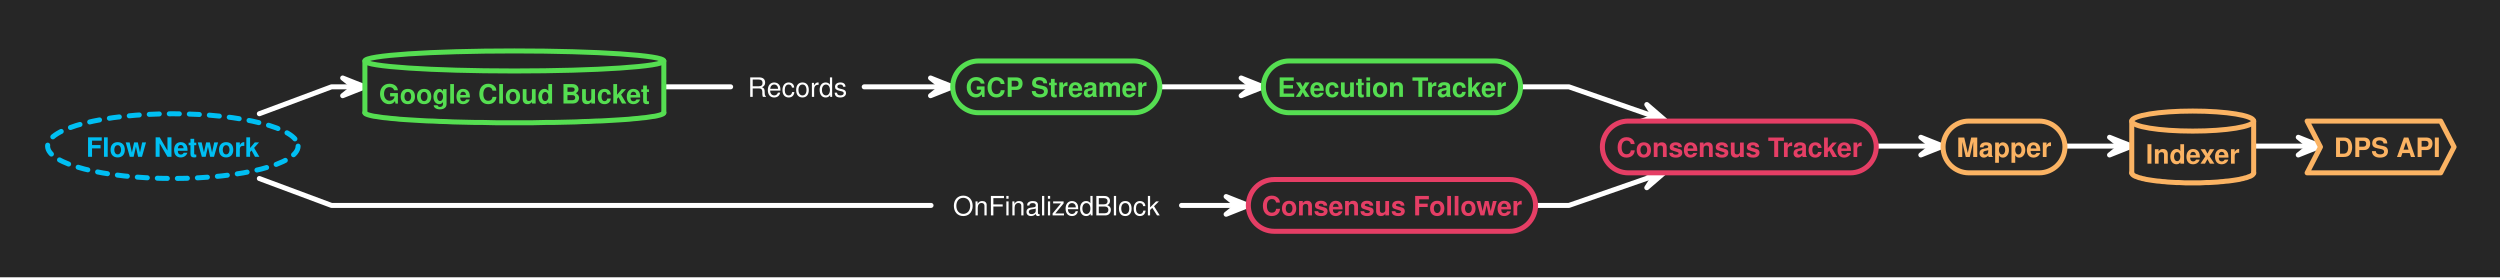
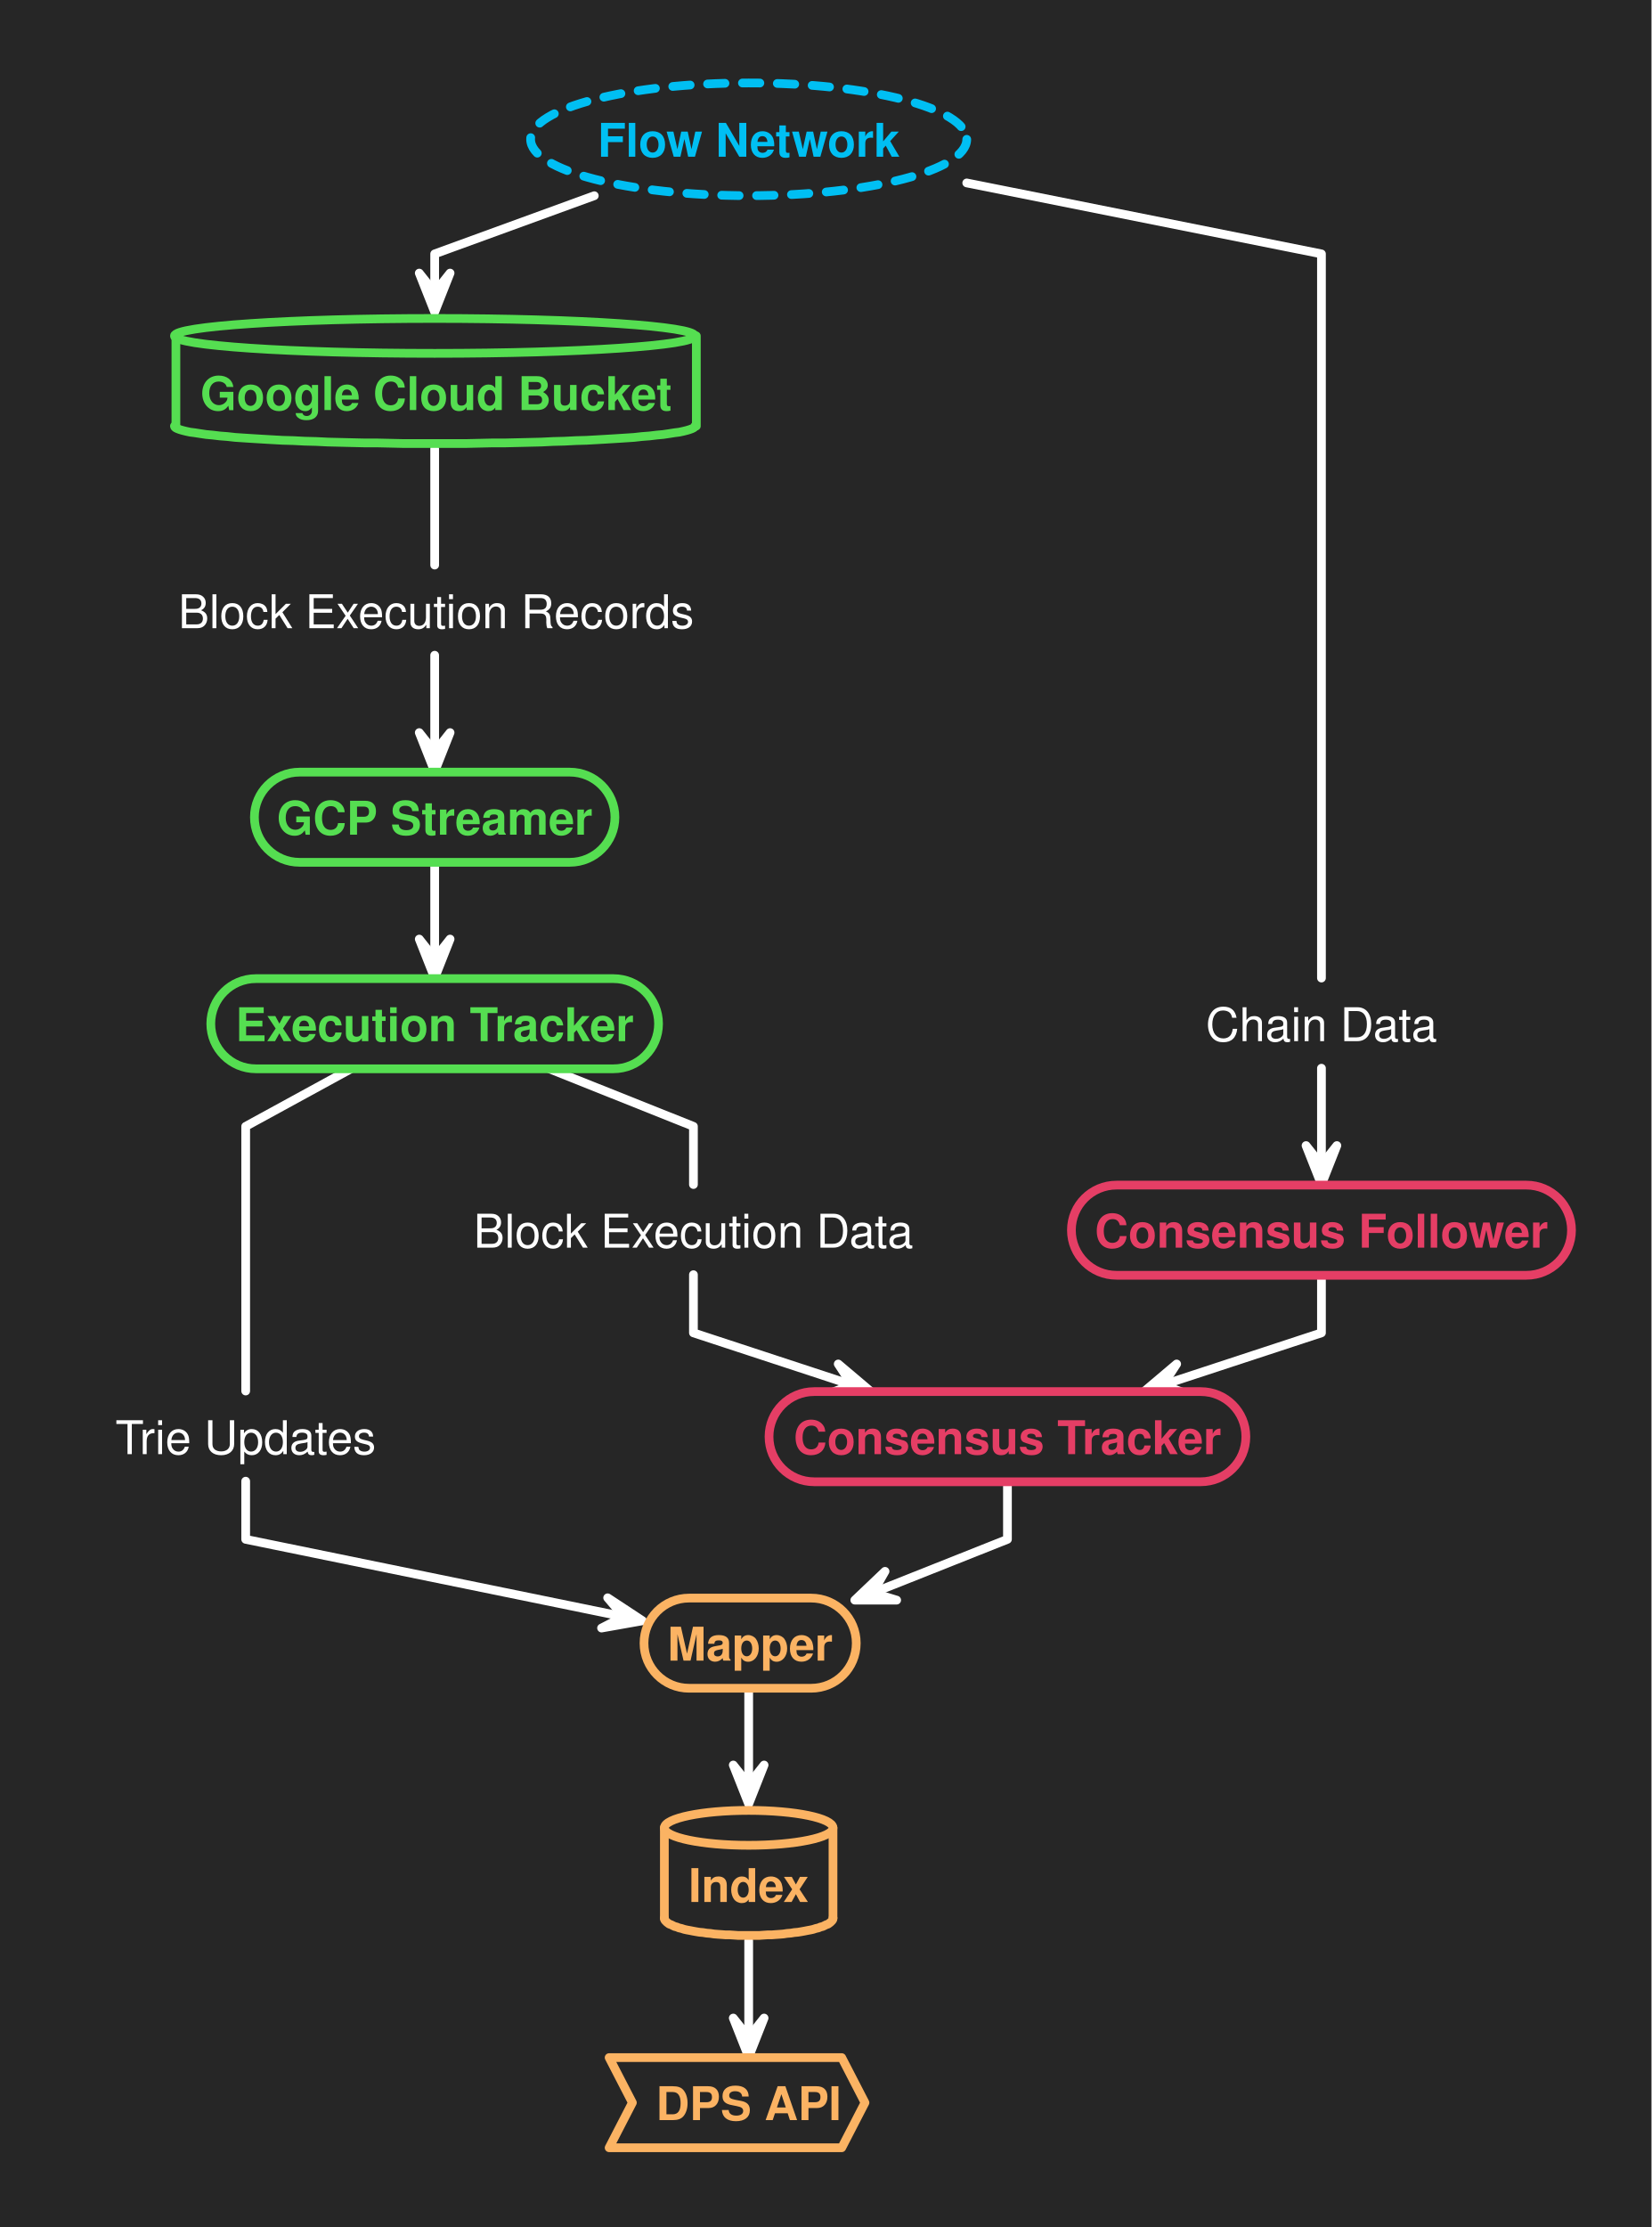
- <svg xmlns="http://www.w3.org/2000/svg" version="1.1" baseProfile="full" width="1497" height="166" viewbox="0 0 1497 166" style="font:bold  12pt Helvetica, Helvetica, sans-serif;;stroke-linejoin:round;stroke-linecap:round">
-   <rect x="0" y="0" height="166" width="1497" style="stroke:none; fill:#262626;" />
-   <path d="M155.3 68.1 L198.5 52 L211.8 52 L211.8 52 " style="stroke:#fff;fill:none;stroke-dasharray:none;stroke-width:3;" />
-   <path d="M205.2 57.3 L211.8 52 L205.2 46.7 L218.5 52 Z" style="stroke:#fff;fill:#fff;stroke-dasharray:none;stroke-width:3;" />
-   <path d="M397.5 52 L417.5 52 L437.5 52 L437.5 52 " style="stroke:#fff;fill:none;stroke-dasharray:none;stroke-width:3;" />
-   <path d="M517.5 52 L537.5 52 L563.8 52 L563.8 52 " style="stroke:#fff;fill:none;stroke-dasharray:none;stroke-width:3;" />
-   <path d="M557.2 57.3 L563.8 52 L557.2 46.7 L570.5 52 Z" style="stroke:#fff;fill:#fff;stroke-dasharray:none;stroke-width:3;" />
-   <path d="M694.5 52 L727.5 52 L749.8 52 L749.8 52 " style="stroke:#fff;fill:none;stroke-dasharray:none;stroke-width:3;" />
-   <path d="M743.2 57.3 L749.8 52 L743.2 46.7 L756.5 52 Z" style="stroke:#fff;fill:#fff;stroke-dasharray:none;stroke-width:3;" />
-   <path d="M910.5 52 L939.5 52 L990.7 69.8 L990.7 69.8 " style="stroke:#fff;fill:none;stroke-dasharray:none;stroke-width:3;" />
-   <path d="M982.6 72.7 L990.7 69.8 L986.1 62.6 L997 72 Z" style="stroke:#fff;fill:#fff;stroke-dasharray:none;stroke-width:3;" />
-   <path d="M155.3 106.9 L198.5 123 L308 123 L308 123 L417.5 123 L417.5 123 L477.5 123 L477.5 123 L537.5 123 L537.5 123 L557.5 123 L557.5 123 " style="stroke:#fff;fill:none;stroke-dasharray:none;stroke-width:3;" />
-   <path d="M707.5 123 L727.5 123 L740.8 123 L740.8 123 " style="stroke:#fff;fill:none;stroke-dasharray:none;stroke-width:3;" />
-   <path d="M734.2 128.3 L740.8 123 L734.2 117.7 L747.5 123 Z" style="stroke:#fff;fill:#fff;stroke-dasharray:none;stroke-width:3;" />
-   <path d="M919.5 123 L939.5 123 L990.7 105.2 L990.7 105.2 " style="stroke:#fff;fill:none;stroke-dasharray:none;stroke-width:3;" />
-   <path d="M986.1 112.4 L990.7 105.2 L982.6 102.3 L997 103 Z" style="stroke:#fff;fill:#fff;stroke-dasharray:none;stroke-width:3;" />
-   <path d="M1123.5 87.5 L1143.5 87.5 L1156.8 87.5 L1156.8 87.5 " style="stroke:#fff;fill:none;stroke-dasharray:none;stroke-width:3;" />
-   <path d="M1150.2 92.8 L1156.8 87.5 L1150.2 82.2 L1163.5 87.5 Z" style="stroke:#fff;fill:#fff;stroke-dasharray:none;stroke-width:3;" />
-   <path d="M1236.5 87.5 L1256.5 87.5 L1269.8 87.5 L1269.8 87.5 " style="stroke:#fff;fill:none;stroke-dasharray:none;stroke-width:3;" />
-   <path d="M1263.2 92.8 L1269.8 87.5 L1263.2 82.2 L1276.5 87.5 Z" style="stroke:#fff;fill:#fff;stroke-dasharray:none;stroke-width:3;" />
-   <path d="M1349.5 87.5 L1369.5 87.5 L1382.8 87.5 L1382.8 87.5 " style="stroke:#fff;fill:none;stroke-dasharray:none;stroke-width:3;" />
-   <path d="M1376.2 92.8 L1382.8 87.5 L1376.2 82.2 L1389.5 87.5 Z" style="stroke:#fff;fill:#fff;stroke-dasharray:none;stroke-width:3;" />
-   <ellipse cx="103.5" cy="87.5" rx="75" ry="19.375" data-name="Flow Network" style="stroke:#00bff3;fill:#262626;stroke-dasharray:6 6;stroke-width:3;" />
-   <text x="103.5" y="93.9" style="fill: #00bff3;font:bold  12pt Helvetica, Helvetica, sans-serif;text-anchor: middle;" data-name="Flow Network">Flow Network</text>
-   <rect x="218.5" y="36.5" height="35" width="179" data-name="Google Cloud Bucket" style="stroke:none; fill:#262626;" />
-   <path d="M218.5 36.5 L218.5 67.5" data-name="Google Cloud Bucket" style="stroke:#55de51;fill:none;stroke-dasharray:none;stroke-width:3;" />
-   <path d="M397.5 36.5 L397.5 67.5" data-name="Google Cloud Bucket" style="stroke:#55de51;fill:none;stroke-dasharray:none;stroke-width:3;" />
-   <ellipse cx="308" cy="36.5" rx="89.5" ry="6" data-name="Google Cloud Bucket" style="stroke:#55de51;fill:#262626;stroke-dasharray:none;stroke-width:3;" />
-   <path d="M397.5 67.5 L397.4 67.8 L397.1 68.1 L396.5 68.4 L395.7 68.7 L394.7 69 L393.5 69.3 L392.1 69.6 L390.5 69.8 L388.6 70.1 L386.6 70.4 L384.4 70.6 L381.9 70.9 L379.3 71.1 L376.6 71.4 L373.6 71.6 L370.5 71.8 L367.2 72 L363.8 72.2 L360.2 72.4 L356.6 72.5 L352.7 72.7 L348.8 72.8 L344.8 73 L340.7 73.1 L336.5 73.2 L332.2 73.3 L327.9 73.3 L323.5 73.4 L319.1 73.5 L314.7 73.5 L310.2 73.5 L305.8 73.5 L301.3 73.5 L296.9 73.5 L292.5 73.4 L288.1 73.3 L283.8 73.3 L279.5 73.2 L275.3 73.1 L271.2 73 L267.2 72.8 L263.2 72.7 L259.4 72.5 L255.8 72.4 L252.2 72.2 L248.8 72 L245.5 71.8 L242.4 71.6 L239.4 71.4 L236.7 71.1 L234.1 70.9 L231.6 70.6 L229.4 70.4 L227.4 70.1 L225.5 69.8 L223.9 69.6 L222.5 69.3 L221.3 69 L220.3 68.7 L219.5 68.4 L218.9 68.1 L218.6 67.8 L218.5 67.5" data-name="Google Cloud Bucket" style="stroke:#55de51;fill:#262626;stroke-dasharray:none;stroke-width:3;" />
-   <text x="308" y="62" style="fill: #55de51;font:bold  12pt Helvetica, Helvetica, sans-serif;text-anchor: middle;" data-name="Google Cloud Bucket">Google Cloud Bucket</text>
-   <rect x="1276.5" y="72.5" height="35" width="73" data-name="Indexer" style="stroke:none; fill:#262626;" />
-   <path d="M1276.5 72.5 L1276.5 103.5" data-name="Indexer" style="stroke:#fbb363;fill:none;stroke-dasharray:none;stroke-width:3;" />
-   <path d="M1349.5 72.5 L1349.5 103.5" data-name="Indexer" style="stroke:#fbb363;fill:none;stroke-dasharray:none;stroke-width:3;" />
-   <ellipse cx="1313" cy="72.5" rx="36.5" ry="6" data-name="Indexer" style="stroke:#fbb363;fill:#262626;stroke-dasharray:none;stroke-width:3;" />
-   <path d="M1349.5 103.5 L1349.5 103.8 L1349.3 104.1 L1349.1 104.4 L1348.8 104.7 L1348.4 105 L1347.9 105.3 L1347.3 105.6 L1346.6 105.8 L1345.9 106.1 L1345.1 106.4 L1344.1 106.6 L1343.2 106.9 L1342.1 107.1 L1341 107.4 L1339.8 107.6 L1338.5 107.8 L1337.2 108 L1335.8 108.2 L1334.3 108.4 L1332.8 108.5 L1331.2 108.7 L1329.7 108.8 L1328 109 L1326.3 109.1 L1324.6 109.2 L1322.9 109.3 L1321.1 109.3 L1319.3 109.4 L1317.5 109.5 L1315.7 109.5 L1313.9 109.5 L1312.1 109.5 L1310.3 109.5 L1308.5 109.5 L1306.7 109.4 L1304.9 109.3 L1303.1 109.3 L1301.4 109.2 L1299.7 109.1 L1298 109 L1296.3 108.8 L1294.7 108.7 L1293.2 108.5 L1291.7 108.4 L1290.2 108.2 L1288.8 108 L1287.5 107.8 L1286.2 107.6 L1285 107.4 L1283.9 107.1 L1282.8 106.9 L1281.9 106.6 L1280.9 106.4 L1280.1 106.1 L1279.4 105.8 L1278.7 105.6 L1278.1 105.3 L1277.6 105 L1277.2 104.7 L1276.9 104.4 L1276.7 104.1 L1276.5 103.8 L1276.5 103.5" data-name="Indexer" style="stroke:#fbb363;fill:#262626;stroke-dasharray:none;stroke-width:3;" />
-   <text x="1313" y="98" style="fill: #fbb363;font:bold  12pt Helvetica, Helvetica, sans-serif;text-anchor: middle;" data-name="Indexer">Indexer</text>
-   <rect x="570.5" y="36.5" rx="15.5" ry="15.5" height="31" width="124" data-name="GCP Streamer" style="stroke:#55de51;fill:#262626;stroke-dasharray:none;stroke-width:3;" />
-   <text x="632.5" y="58" style="fill: #55de51;font:bold  12pt Helvetica, Helvetica, sans-serif;text-anchor: middle;" data-name="GCP Streamer">GCP Streamer</text>
-   <rect x="756.5" y="36.5" rx="15.5" ry="15.5" height="31" width="154" data-name="Execution Tracker" style="stroke:#55de51;fill:#262626;stroke-dasharray:none;stroke-width:3;" />
-   <text x="833.5" y="58" style="fill: #55de51;font:bold  12pt Helvetica, Helvetica, sans-serif;text-anchor: middle;" data-name="Execution Tracker">Execution Tracker</text>
-   <rect x="747.5" y="107.5" rx="15.5" ry="15.5" height="31" width="172" data-name="Consensus Follower" style="stroke:#e53e65;fill:#262626;stroke-dasharray:none;stroke-width:3;" />
-   <text x="833.5" y="129" style="fill: #e53e65;font:bold  12pt Helvetica, Helvetica, sans-serif;text-anchor: middle;" data-name="Consensus Follower">Consensus Follower</text>
-   <rect x="959.5" y="72.5" rx="15.5" ry="15.5" height="31" width="164" data-name="Consensus Tracker" style="stroke:#e53e65;fill:#262626;stroke-dasharray:none;stroke-width:3;" />
-   <text x="1041.5" y="94" style="fill: #e53e65;font:bold  12pt Helvetica, Helvetica, sans-serif;text-anchor: middle;" data-name="Consensus Tracker">Consensus Tracker</text>
-   <rect x="1163.5" y="72.5" rx="15.5" ry="15.5" height="31" width="73" data-name="Mapper" style="stroke:#fbb363;fill:#262626;stroke-dasharray:none;stroke-width:3;" />
-   <text x="1200" y="94" style="fill: #fbb363;font:bold  12pt Helvetica, Helvetica, sans-serif;text-anchor: middle;" data-name="Mapper">Mapper</text>
-   <path d="M1381.5 72.5 L1461.5 72.5 L1469.5 88 L1461.5 103.5 L1381.5 103.5 L1389.5 88 Z" data-name="DPS API" style="stroke:#fbb363;fill:#262626;stroke-dasharray:none;stroke-width:3;" />
-   <text x="1429.5" y="94" style="fill: #fbb363;font:bold  12pt Helvetica, Helvetica, sans-serif;text-anchor: middle;" data-name="DPS API">DPS API</text>
-   <text x="477.5" y="58" style="fill: #fff;font:normal  12pt Helvetica, Helvetica, sans-serif;text-anchor: middle;" data-name="Records">Records</text>
-   <text x="632.5" y="129" style="fill: #fff;font:normal  12pt Helvetica, Helvetica, sans-serif;text-anchor: middle;" data-name="OnFinalizedBlock">OnFinalizedBlock</text>
+ <svg xmlns="http://www.w3.org/2000/svg" version="1.1" baseProfile="full" width="568" height="765.75" viewbox="0 0 568 765.75" style="font:bold  12pt Helvetica, Helvetica, sans-serif;;stroke-linejoin:round;stroke-linecap:round">
+   <rect x="0" y="0" height="765.75" width="568" style="stroke:none; fill:#262626;" />
+   <path d="M204.4 67.3 L149.5 87.3 L149.5 100.6 L149.5 100.6 " style="stroke:#fff;fill:none;stroke-dasharray:none;stroke-width:3;" />
+   <path d="M144.2 93.9 L149.5 100.6 L154.8 93.9 L149.5 107.3 Z" style="stroke:#fff;fill:#fff;stroke-dasharray:none;stroke-width:3;" />
+   <path d="M149.5 154.3 L149.5 174.3 L149.5 194.3 L149.5 194.3 " style="stroke:#fff;fill:none;stroke-dasharray:none;stroke-width:3;" />
+   <path d="M149.5 225.3 L149.5 245.3 L149.5 258.6 L149.5 258.6 " style="stroke:#fff;fill:none;stroke-dasharray:none;stroke-width:3;" />
+   <path d="M144.2 251.9 L149.5 258.6 L154.8 251.9 L149.5 265.3 Z" style="stroke:#fff;fill:#fff;stroke-dasharray:none;stroke-width:3;" />
+   <path d="M149.5 296.3 L149.5 316.3 L149.5 329.6 L149.5 329.6 " style="stroke:#fff;fill:none;stroke-dasharray:none;stroke-width:3;" />
+   <path d="M144.2 322.9 L149.5 329.6 L154.8 322.9 L149.5 336.3 Z" style="stroke:#fff;fill:#fff;stroke-dasharray:none;stroke-width:3;" />
+   <path d="M188.4 367.3 L238.5 387.3 L238.5 407.3 L238.5 407.3 " style="stroke:#fff;fill:none;stroke-dasharray:none;stroke-width:3;" />
+   <path d="M238.5 438.3 L238.5 458.3 L293 476.2 L293 476.2 " style="stroke:#fff;fill:none;stroke-dasharray:none;stroke-width:3;" />
+   <path d="M285 479.2 L293 476.2 L288.3 469 L299.3 478.3 Z" style="stroke:#fff;fill:#fff;stroke-dasharray:none;stroke-width:3;" />
+   <path d="M121.1 367.3 L84.5 387.3 L84.5 422.8 L84.5 422.8 L84.5 458.3 L84.5 458.3 L84.5 478.3 L84.5 478.3 " style="stroke:#fff;fill:none;stroke-dasharray:none;stroke-width:3;" />
+   <path d="M84.5 509.3 L84.5 529.3 L214.5 555.9 L214.5 555.9 " style="stroke:#fff;fill:none;stroke-dasharray:none;stroke-width:3;" />
+   <path d="M206.9 559.8 L214.5 555.9 L209 549.4 L221 557.3 Z" style="stroke:#fff;fill:#fff;stroke-dasharray:none;stroke-width:3;" />
+   <path d="M332.5 62.9 L454.5 87.3 L454.5 130.8 L454.5 130.8 L454.5 174.3 L454.5 174.3 L454.5 209.8 L454.5 209.8 L454.5 245.3 L454.5 245.3 L454.5 280.8 L454.5 280.8 L454.5 316.3 L454.5 316.3 L454.5 336.3 L454.5 336.3 " style="stroke:#fff;fill:none;stroke-dasharray:none;stroke-width:3;" />
+   <path d="M454.5 367.3 L454.5 387.3 L454.5 400.6 L454.5 400.6 " style="stroke:#fff;fill:none;stroke-dasharray:none;stroke-width:3;" />
+   <path d="M449.2 393.9 L454.5 400.6 L459.8 393.9 L454.5 407.3 Z" style="stroke:#fff;fill:#fff;stroke-dasharray:none;stroke-width:3;" />
+   <path d="M454.5 438.3 L454.5 458.3 L400 476.2 L400 476.2 " style="stroke:#fff;fill:none;stroke-dasharray:none;stroke-width:3;" />
+   <path d="M404.7 469 L400 476.2 L408 479.2 L393.7 478.3 Z" style="stroke:#fff;fill:#fff;stroke-dasharray:none;stroke-width:3;" />
+   <path d="M346.5 509.3 L346.5 529.3 L300.2 547.7 L300.2 547.7 " style="stroke:#fff;fill:none;stroke-dasharray:none;stroke-width:3;" />
+   <path d="M304.4 540.3 L300.2 547.7 L308.4 550.2 L294 550.2 Z" style="stroke:#fff;fill:#fff;stroke-dasharray:none;stroke-width:3;" />
+   <path d="M257.5 580.3 L257.5 600.3 L257.5 613.6 L257.5 613.6 " style="stroke:#fff;fill:none;stroke-dasharray:none;stroke-width:3;" />
+   <path d="M252.2 606.9 L257.5 613.6 L262.8 606.9 L257.5 620.3 Z" style="stroke:#fff;fill:#fff;stroke-dasharray:none;stroke-width:3;" />
+   <path d="M257.5 667.3 L257.5 687.3 L257.5 700.6 L257.5 700.6 " style="stroke:#fff;fill:none;stroke-dasharray:none;stroke-width:3;" />
+   <path d="M252.2 693.9 L257.5 700.6 L262.8 693.9 L257.5 707.3 Z" style="stroke:#fff;fill:#fff;stroke-dasharray:none;stroke-width:3;" />
+   <ellipse cx="257.5" cy="47.9" rx="75" ry="19.375" data-name="Flow Network" style="stroke:#00bff3;fill:#262626;stroke-dasharray:6 6;stroke-width:3;" />
+   <text x="257.5" y="53.9" style="fill: #00bff3;font:bold  12pt Helvetica, Helvetica, sans-serif;text-anchor: middle;" data-name="Flow Network">Flow Network</text>
+   <rect x="60.5" y="115.5" height="35" width="179" data-name="Google Cloud Bucket" style="stroke:none; fill:#262626;" />
+   <path d="M60.5 115.5 L60.5 146.5" data-name="Google Cloud Bucket" style="stroke:#55de51;fill:none;stroke-dasharray:none;stroke-width:3;" />
+   <path d="M239.5 115.5 L239.5 146.5" data-name="Google Cloud Bucket" style="stroke:#55de51;fill:none;stroke-dasharray:none;stroke-width:3;" />
+   <ellipse cx="149.5" cy="115.5" rx="89.5" ry="6" data-name="Google Cloud Bucket" style="stroke:#55de51;fill:#262626;stroke-dasharray:none;stroke-width:3;" />
+   <path d="M239 146.5 L238.9 146.8 L238.6 147.1 L238 147.4 L237.2 147.7 L236.2 148 L235 148.3 L233.6 148.6 L232 148.8 L230.1 149.1 L228.1 149.4 L225.9 149.6 L223.4 149.9 L220.8 150.1 L218.1 150.4 L215.1 150.6 L212 150.8 L208.7 151 L205.3 151.2 L201.7 151.4 L198.1 151.5 L194.2 151.7 L190.3 151.8 L186.3 152 L182.2 152.1 L178 152.2 L173.7 152.3 L169.4 152.3 L165 152.4 L160.6 152.5 L156.2 152.5 L151.7 152.5 L147.3 152.5 L142.8 152.5 L138.4 152.5 L134 152.4 L129.6 152.3 L125.3 152.3 L121 152.2 L116.8 152.1 L112.7 152 L108.7 151.8 L104.7 151.7 L100.9 151.5 L97.3 151.4 L93.7 151.2 L90.3 151 L87 150.8 L83.9 150.6 L80.9 150.4 L78.2 150.1 L75.6 149.9 L73.1 149.6 L70.9 149.4 L68.9 149.1 L67 148.8 L65.4 148.6 L64 148.3 L62.8 148 L61.8 147.7 L61 147.4 L60.4 147.1 L60.1 146.8 L60 146.5" data-name="Google Cloud Bucket" style="stroke:#55de51;fill:#262626;stroke-dasharray:none;stroke-width:3;" />
+   <text x="150" y="141" style="fill: #55de51;font:bold  12pt Helvetica, Helvetica, sans-serif;text-anchor: middle;" data-name="Google Cloud Bucket">Google Cloud Bucket</text>
+   <rect x="228.5" y="628.5" height="35" width="58" data-name="Index" style="stroke:none; fill:#262626;" />
+   <path d="M228.5 628.5 L228.5 659.5" data-name="Index" style="stroke:#fbb363;fill:none;stroke-dasharray:none;stroke-width:3;" />
+   <path d="M286.5 628.5 L286.5 659.5" data-name="Index" style="stroke:#fbb363;fill:none;stroke-dasharray:none;stroke-width:3;" />
+   <ellipse cx="257.5" cy="628.5" rx="29" ry="6" data-name="Index" style="stroke:#fbb363;fill:#262626;stroke-dasharray:none;stroke-width:3;" />
+   <path d="M286.5 659.5 L286.5 659.8 L286.4 660.1 L286.2 660.4 L285.9 660.7 L285.6 661 L285.2 661.3 L284.8 661.6 L284.2 661.8 L283.6 662.1 L283 662.4 L282.2 662.6 L281.5 662.9 L280.6 663.1 L279.7 663.4 L278.8 663.6 L277.7 663.8 L276.7 664 L275.6 664.2 L274.4 664.4 L273.2 664.5 L272 664.7 L270.7 664.8 L269.4 665 L268.1 665.1 L266.7 665.2 L265.4 665.3 L264 665.3 L262.5 665.4 L261.1 665.5 L259.7 665.5 L258.2 665.5 L256.8 665.5 L255.3 665.5 L253.9 665.5 L252.5 665.4 L251 665.3 L249.6 665.3 L248.3 665.2 L246.9 665.1 L245.6 665 L244.3 664.8 L243 664.7 L241.8 664.5 L240.6 664.4 L239.4 664.2 L238.3 664 L237.3 663.8 L236.2 663.6 L235.3 663.4 L234.4 663.1 L233.5 662.9 L232.8 662.6 L232 662.4 L231.4 662.1 L230.8 661.8 L230.2 661.6 L229.8 661.3 L229.4 661 L229.1 660.7 L228.8 660.4 L228.6 660.1 L228.5 659.8 L228.5 659.5" data-name="Index" style="stroke:#fbb363;fill:#262626;stroke-dasharray:none;stroke-width:3;" />
+   <text x="257.5" y="654" style="fill: #fbb363;font:bold  12pt Helvetica, Helvetica, sans-serif;text-anchor: middle;" data-name="Index">Index</text>
+   <rect x="87.5" y="265.5" rx="15.5" ry="15.5" height="31" width="124" data-name="GCP Streamer" style="stroke:#55de51;fill:#262626;stroke-dasharray:none;stroke-width:3;" />
+   <text x="149.5" y="287" style="fill: #55de51;font:bold  12pt Helvetica, Helvetica, sans-serif;text-anchor: middle;" data-name="GCP Streamer">GCP Streamer</text>
+   <rect x="72.5" y="336.5" rx="15.5" ry="15.5" height="31" width="154" data-name="Execution Tracker" style="stroke:#55de51;fill:#262626;stroke-dasharray:none;stroke-width:3;" />
+   <text x="149.5" y="358" style="fill: #55de51;font:bold  12pt Helvetica, Helvetica, sans-serif;text-anchor: middle;" data-name="Execution Tracker">Execution Tracker</text>
+   <rect x="368.5" y="407.5" rx="15.5" ry="15.5" height="31" width="172" data-name="Consensus Follower" style="stroke:#e53e65;fill:#262626;stroke-dasharray:none;stroke-width:3;" />
+   <text x="454.5" y="429" style="fill: #e53e65;font:bold  12pt Helvetica, Helvetica, sans-serif;text-anchor: middle;" data-name="Consensus Follower">Consensus Follower</text>
+   <rect x="264.5" y="478.5" rx="15.5" ry="15.5" height="31" width="164" data-name="Consensus Tracker" style="stroke:#e53e65;fill:#262626;stroke-dasharray:none;stroke-width:3;" />
+   <text x="346.5" y="500" style="fill: #e53e65;font:bold  12pt Helvetica, Helvetica, sans-serif;text-anchor: middle;" data-name="Consensus Tracker">Consensus Tracker</text>
+   <rect x="221.5" y="549.5" rx="15.5" ry="15.5" height="31" width="73" data-name="Mapper" style="stroke:#fbb363;fill:#262626;stroke-dasharray:none;stroke-width:3;" />
+   <text x="258" y="571" style="fill: #fbb363;font:bold  12pt Helvetica, Helvetica, sans-serif;text-anchor: middle;" data-name="Mapper">Mapper</text>
+   <path d="M209.5 707.5 L289.5 707.5 L297.5 723 L289.5 738.5 L209.5 738.5 L217.5 723 Z" data-name="DPS API" style="stroke:#fbb363;fill:#262626;stroke-dasharray:none;stroke-width:3;" />
+   <text x="257.5" y="729" style="fill: #fbb363;font:bold  12pt Helvetica, Helvetica, sans-serif;text-anchor: middle;" data-name="DPS API">DPS API</text>
+   <text x="150" y="216" style="fill: #fff;font:normal  12pt Helvetica, Helvetica, sans-serif;text-anchor: middle;" data-name="Block Execution Records">Block Execution Records</text>
+   <text x="238.5" y="429" style="fill: #fff;font:normal  12pt Helvetica, Helvetica, sans-serif;text-anchor: middle;" data-name="Block Execution Data">Block Execution Data</text>
+   <text x="454.5" y="358" style="fill: #fff;font:normal  12pt Helvetica, Helvetica, sans-serif;text-anchor: middle;" data-name="Chain Data">Chain Data</text>
+   <text x="84.5" y="500" style="fill: #fff;font:normal  12pt Helvetica, Helvetica, sans-serif;text-anchor: middle;" data-name="Trie Updates">Trie Updates</text>
</svg>
